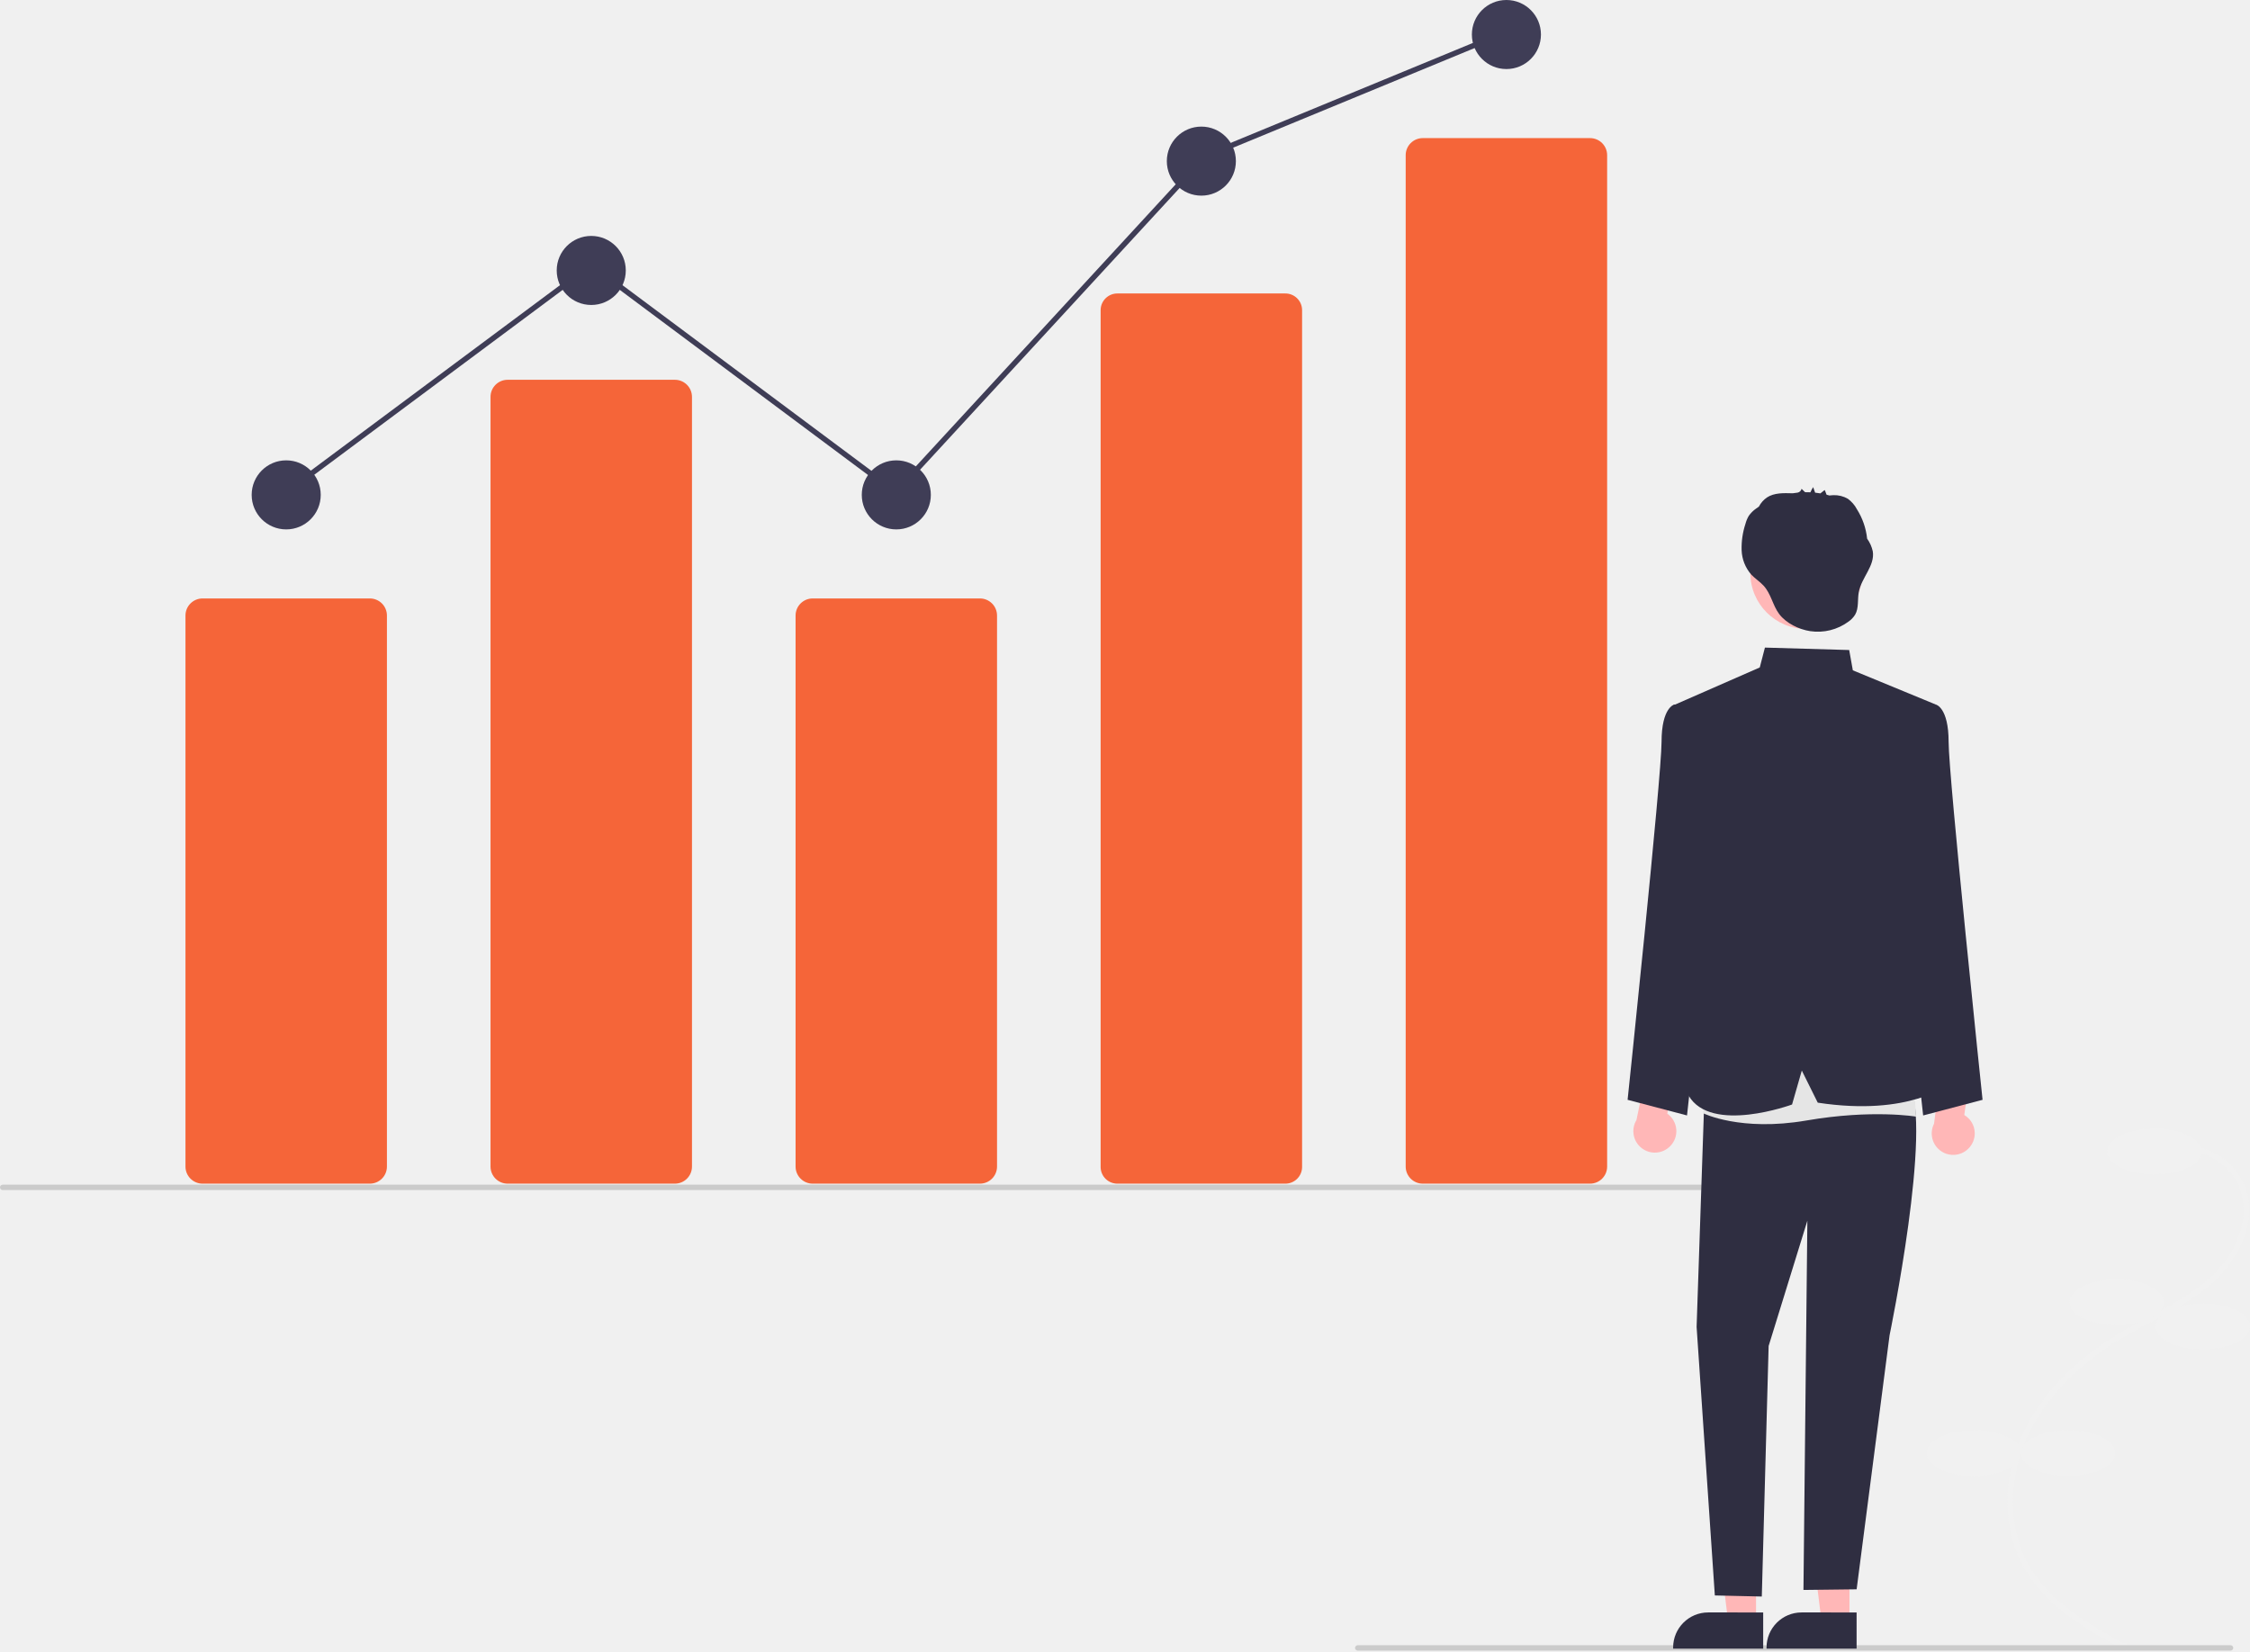
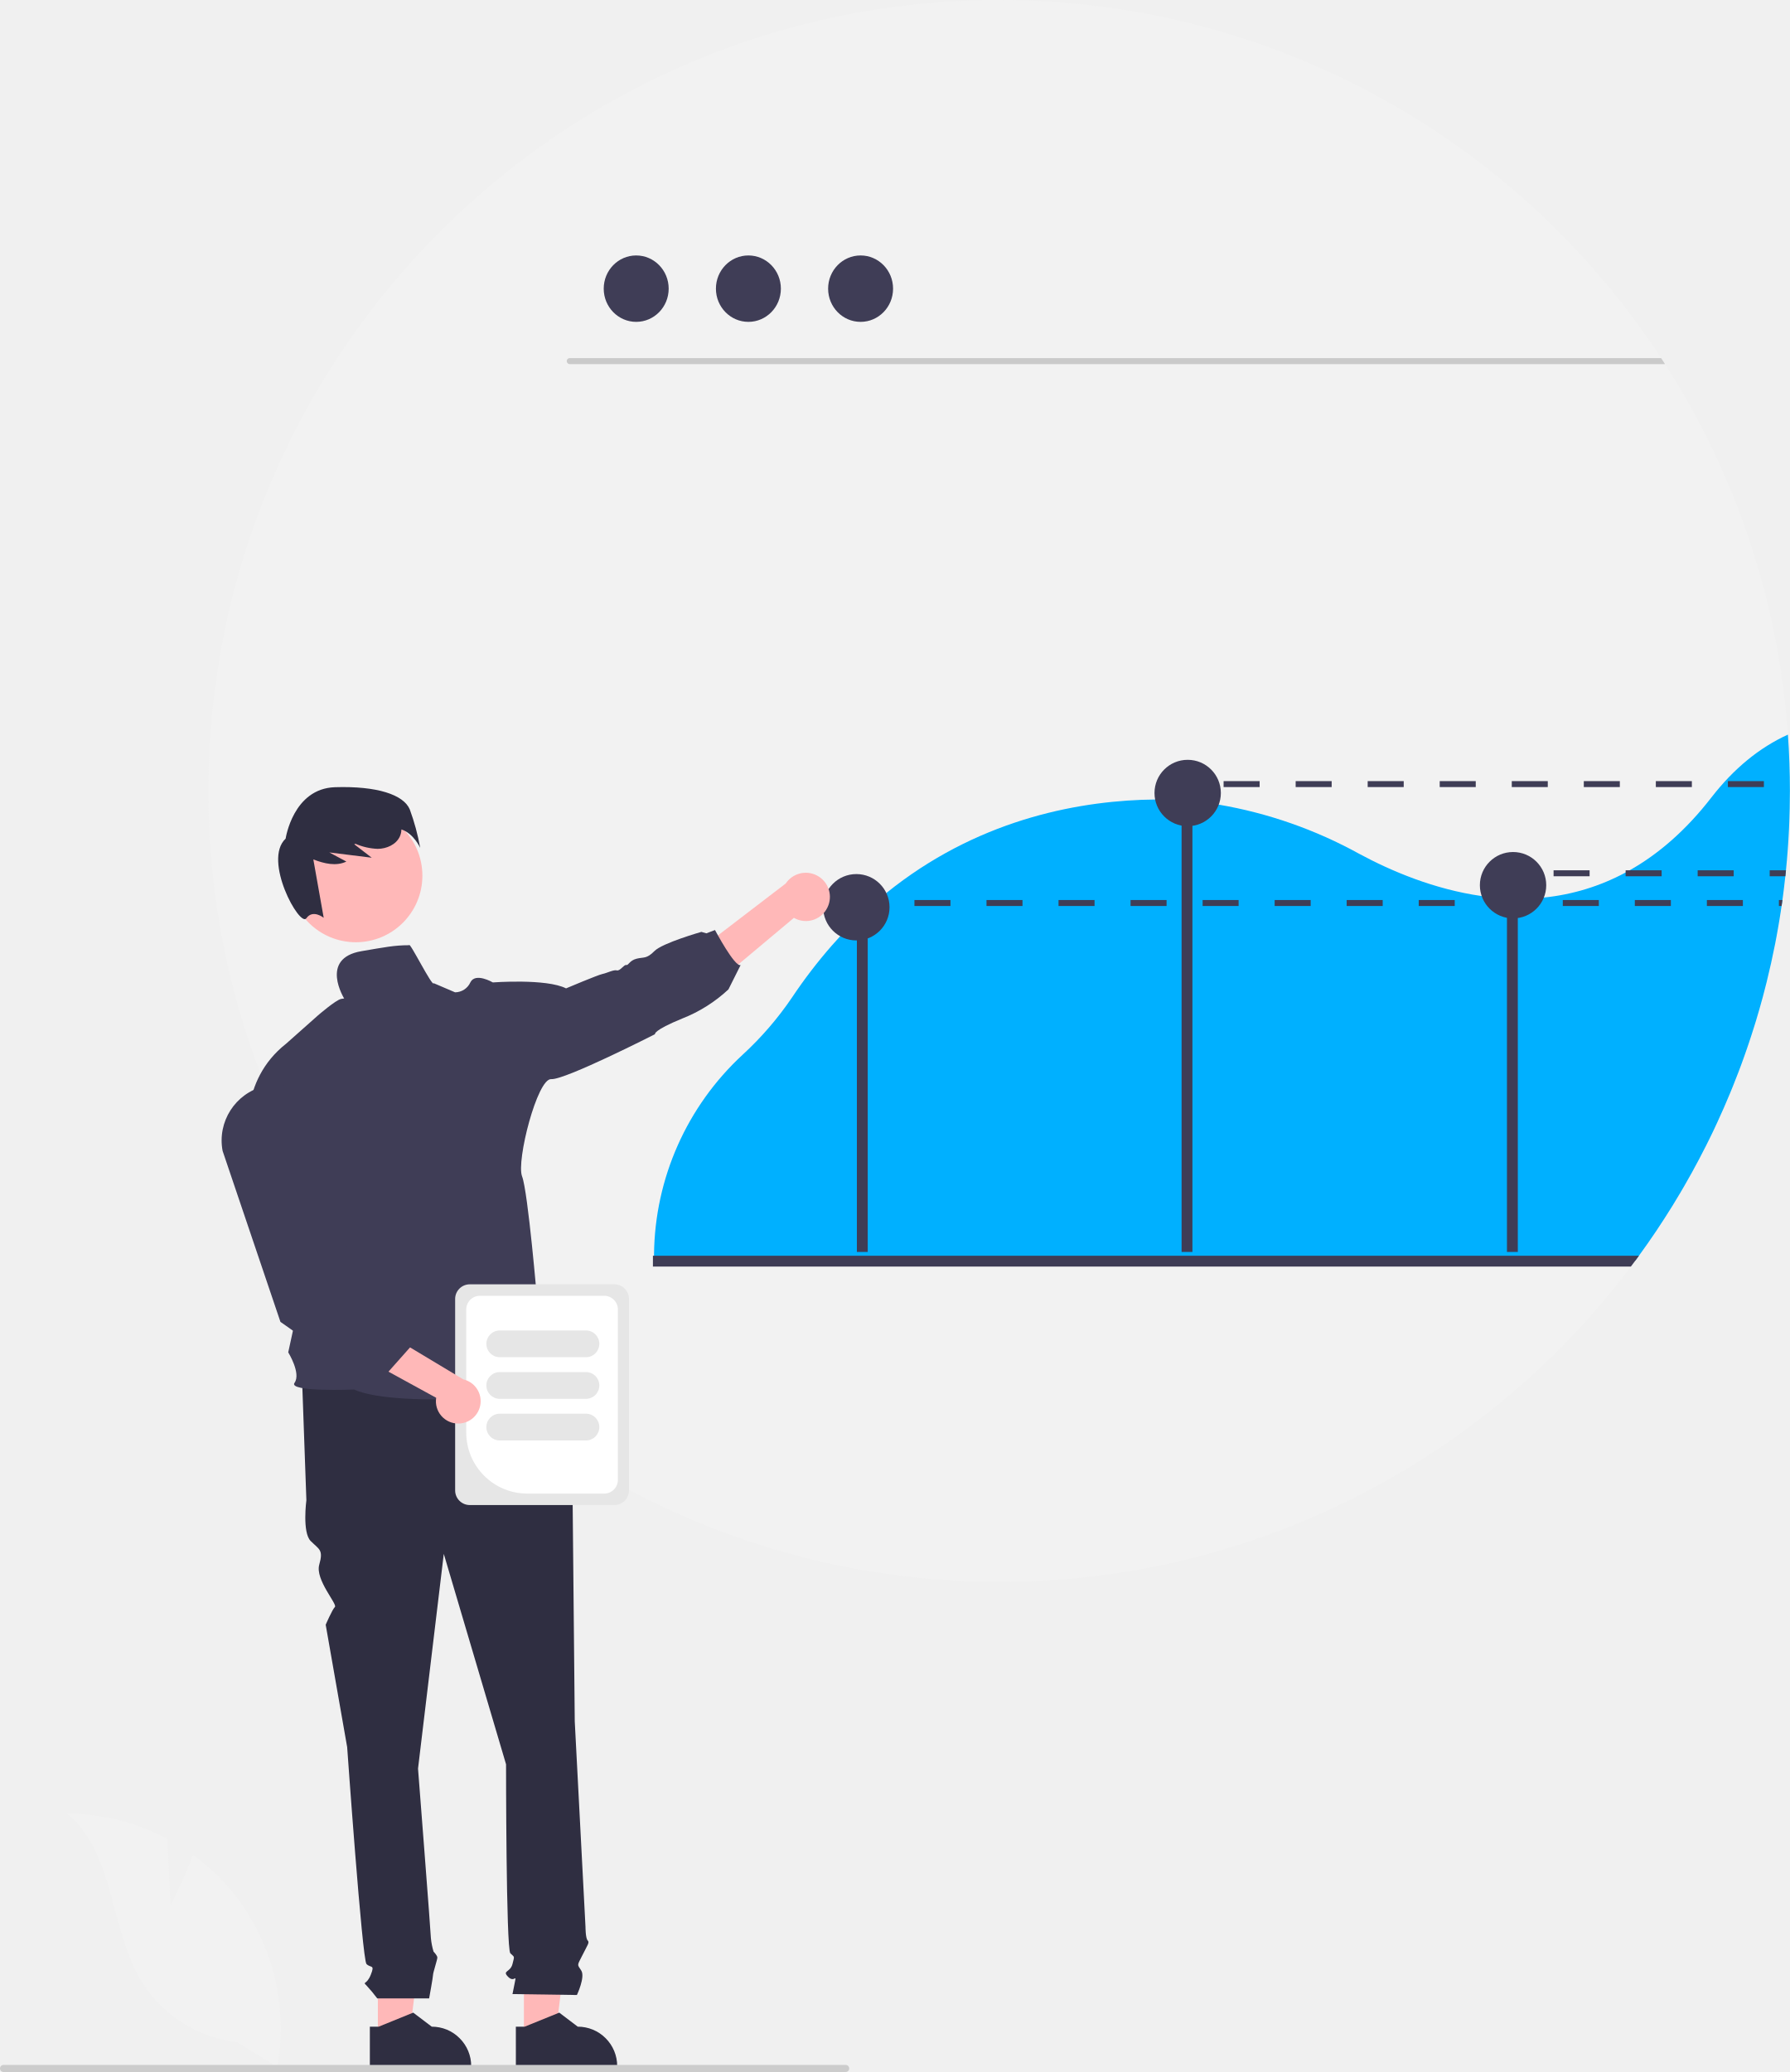
- <svg xmlns="http://www.w3.org/2000/svg" data-name="Layer 1" width="835.213" height="613.098" viewBox="0 0 835.213 613.098">
-   <path d="M970.8,754.84l.951-1.759c-12.753-6.897-28.626-15.481-36.916-29.567-8.172-13.886-8.356-32.743-.479-49.211,6.704-14.016,19.018-26.572,35.611-36.313,3.273-1.921,6.709-3.742,10.031-5.503,8.031-4.256,16.336-8.658,23.184-14.903,9.432-8.601,16.568-23.035,11.249-35.891a23.856,23.856,0,0,0-20.677-14.467l-.113,1.997a21.861,21.861,0,0,1,18.948,13.248c4.943,11.947-1.839,25.505-10.754,33.636-6.661,6.074-14.852,10.415-22.773,14.613-3.342,1.771-6.797,3.603-10.108,5.546-16.938,9.943-29.526,22.798-36.403,37.174-8.16,17.061-7.946,36.637.559,51.089C941.685,739.095,957.828,747.826,970.8,754.84Z" transform="translate(-181.3664 -141.7423)" fill="#f1f1f1" />
-   <ellipse cx="799.713" cy="427.525" rx="17.5" ry="8.5" fill="#f1f1f1" />
-   <ellipse cx="785.713" cy="483.525" rx="17.5" ry="8.5" fill="#f1f1f1" />
-   <ellipse cx="817.713" cy="492.525" rx="17.5" ry="8.5" fill="#f1f1f1" />
-   <ellipse cx="767.713" cy="539.525" rx="17.5" ry="8.5" fill="#f1f1f1" />
-   <ellipse cx="732.713" cy="539.525" rx="17.5" ry="8.5" fill="#f1f1f1" />
-   <path d="M318.653,581.226H256.558a6.349,6.349,0,0,1-6.342-6.342V370.286a6.349,6.349,0,0,1,6.342-6.342h62.095a6.349,6.349,0,0,1,6.342,6.342V574.884A6.349,6.349,0,0,1,318.653,581.226Z" transform="translate(-181.3664 -141.7423)" fill="#f56539" />
-   <path d="M431.89,581.226H369.795a6.349,6.349,0,0,1-6.342-6.342V289.097a6.349,6.349,0,0,1,6.342-6.342h62.095a6.349,6.349,0,0,1,6.342,6.342V574.884A6.349,6.349,0,0,1,431.89,581.226Z" transform="translate(-181.3664 -141.7423)" fill="#f56539" />
-   <path d="M545.128,581.226H483.033a6.349,6.349,0,0,1-6.342-6.342V370.286a6.349,6.349,0,0,1,6.342-6.342h62.095a6.349,6.349,0,0,1,6.342,6.342V574.884A6.349,6.349,0,0,1,545.128,581.226Z" transform="translate(-181.3664 -141.7423)" fill="#f56539" />
-   <path d="M658.365,581.226H596.27a6.211,6.211,0,0,1-6.342-6.055V256.761a6.211,6.211,0,0,1,6.342-6.055h62.095a6.211,6.211,0,0,1,6.342,6.055V575.171A6.211,6.211,0,0,1,658.365,581.226Z" transform="translate(-181.3664 -141.7423)" fill="#f56539" />
-   <path d="M771.603,581.226H709.508a6.349,6.349,0,0,1-6.342-6.342V199.362a6.349,6.349,0,0,1,6.342-6.342h62.095a6.349,6.349,0,0,1,6.342,6.342V574.884A6.349,6.349,0,0,1,771.603,581.226Z" transform="translate(-181.3664 -141.7423)" fill="#f56539" />
-   <circle cx="106.239" cy="183.744" r="12.819" fill="#3f3d56" />
-   <circle cx="219.476" cy="100.418" r="12.819" fill="#3f3d56" />
-   <circle cx="332.714" cy="183.744" r="12.819" fill="#3f3d56" />
-   <circle cx="445.951" cy="59.824" r="12.819" fill="#3f3d56" />
-   <circle cx="559.189" cy="12.819" r="12.819" fill="#3f3d56" />
-   <path d="M844.366,583.607h-662a1,1,0,1,1,0-2h662a1,1,0,0,1,0,2Z" transform="translate(-181.3664 -141.7423)" fill="#cbcbcb" />
-   <path d="M1009.366,754.607h-324a1,1,0,0,1,0-2h324a1,1,0,0,1,0,2Z" transform="translate(-181.3664 -141.7423)" fill="#cbcbcb" />
-   <path d="M801.302,567.353a7.93,7.93,0,0,0-1.034-12.116l3.932-17.69-10.167-5.011-5.201,25.059a7.973,7.973,0,0,0,12.471,9.757Z" transform="translate(-181.3664 -141.7423)" fill="#ffb7b7" />
-   <path d="M912.485,567.741a7.93,7.93,0,0,0-1.969-11.999l2.551-17.941-10.524-4.21-3.247,25.386a7.973,7.973,0,0,0,13.189,8.763Z" transform="translate(-181.3664 -141.7423)" fill="#ffb7b7" />
-   <polygon points="651.862 602.078 641.494 602.077 636.562 562.087 651.864 562.088 651.862 602.078" fill="#ffb7b7" />
-   <path d="M835.873,753.87l-33.43-.001v-.423a13.013,13.013,0,0,1,13.012-13.012h.001l20.418.001Z" transform="translate(-181.3664 -141.7423)" fill="#2f2e41" />
-   <polygon points="686.535 602.078 676.167 602.077 671.235 562.087 686.537 562.088 686.535 602.078" fill="#ffb7b7" />
-   <path d="M870.546,753.87l-33.43-.001v-.423a13.013,13.013,0,0,1,13.012-13.012h.001l20.418.001Z" transform="translate(-181.3664 -141.7423)" fill="#2f2e41" />
-   <path d="M888.777,407.372l11.18-4.034s4.745,1.008,4.745,13.876,12.602,132.882,12.602,132.882l-22.054,5.807L882.784,442.04Z" transform="translate(-181.3664 -141.7423)" fill="#2f2e41" />
-   <path d="M814.07,407.372l-11.18-4.034s-4.745,1.008-4.745,13.876-12.602,132.882-12.602,132.882l22.054,5.807L820.063,442.04Z" transform="translate(-181.3664 -141.7423)" fill="#2f2e41" />
-   <path d="M814.214,544.249,811.158,634.401l6.766,99.724,17.432.403,2.537-93.025,14.377-46.512-1.45,137.092,19.739-.236,12.226-94.318s16.145-78.057,7.192-93.279l-41.232-13.711Z" transform="translate(-181.3664 -141.7423)" fill="#2f2e41" />
-   <path d="M814.55,533.386l-.995,21.687s13.911,6.923,38.364,2.706,40.706-1.437,40.706-1.437l-1.877-27.646Z" transform="translate(-181.3664 -141.7423)" fill="#e5e5e5" />
-   <path d="M802.446,403.658l32.154-14.09,1.918-7.38,31.28.906,1.352,7.539,30.808,12.704L886.383,450.535l1.392,33.202,16.926,60.512s-14.277,12.125-48.577,6.908L850.206,539.232l-3.62,12.612s-30.077,11.064-38.413-3.339L814.214,444.459Z" transform="translate(-181.3664 -141.7423)" fill="#2f2e41" />
-   <circle cx="670.507" cy="212.744" r="20.771" fill="#ffb7b7" />
-   <path d="M876.553,346.437a12.65,12.65,0,0,0-2.099-4.69,25.34,25.34,0,0,0-3.783-10.913,11.45,11.45,0,0,0-3.389-3.912,10.004,10.004,0,0,0-5.332-1.329c-.339-.006-.947.097-1.496.122-.351-.109-.705-.206-1.06-.297-.207-.461-.618-1.804-.732-1.713l-1.547,1.229c-.654-.114-1.312-.202-1.972-.272q-.36-1.028-.721-2.056a14.089,14.089,0,0,0-1.022,1.921q-.985-.048-1.972-.034l-1.315-1.263a1.855,1.855,0,0,1-1.451,1.421c-.605.062-1.208.143-1.808.24-.049-0-.098,0-.146-.001-3.239-.081-6.723-.226-9.431,1.552a9.293,9.293,0,0,0-3.002,3.408c-.332.225-.664.449-.986.688a10.78,10.78,0,0,0-2.778,2.754,11.677,11.677,0,0,0-1.229,2.978,28.551,28.551,0,0,0-1.415,9.754,14.476,14.476,0,0,0,3.558,9.034c1.389,1.492,3.155,2.594,4.545,4.085,2.864,3.069,3.401,7.35,5.85,10.597,2.591,3.435,7.319,5.695,11.472,6.343a19.163,19.163,0,0,0,14.275-3.56,8.832,8.832,0,0,0,2.431-2.548c1.441-2.493.83-5.627,1.366-8.456C872.367,356.214,877.428,351.763,876.553,346.437Z" transform="translate(-181.3664 -141.7423)" fill="#2f2e41" />
-   <polygon points="105.555 184.546 104.361 182.942 219.477 97.239 332.348 181.429 446.764 57.205 446.969 57.121 558.009 11.292 558.772 13.141 447.936 58.885 332.597 184.11 219.476 99.733 105.555 184.546" fill="#3f3d56" />
+ <svg xmlns="http://www.w3.org/2000/svg" data-name="Layer 1" width="602.107" height="696.919" viewBox="0 0 602.107 696.919">
+   <path d="M901.053,367.541q0,2.97-.07,5.93c-.02,1.29-.06,2.58-.11,3.87-.01.37-.02.73-.04,1.1q-.045,1.065-.09,2.1-.33,6.915-1.02,13.73c-.02.22-.04.44-.06.65-.05.45-.09.9-.15,1.35-.14,1.35-.29,2.7-.46,4.03-.11.9-.22,1.79-.34,2.69-.06.43-.12.86-.17,1.28-.07.47-.13.93-.2,1.39-.03.2-.06.4-.09.61-.1.68-.2,1.37-.31,2.05-.13.89-.27,1.77-.42,2.66q-.21,1.32-.45,2.64c-.15.88-.31,1.76-.47,2.64-.16.89-.33,1.77-.5,2.65q-1.29,6.54-2.88,12.97-.63,2.505-1.29,5-1.095,4.05-2.31,8.06c-.23.74-.46,1.48-.69,2.21-.26.84-.53,1.68-.8,2.51-.27.84-.54,1.67-.82,2.5-.28.83-.56,1.66-.85,2.49-.28.82-.57,1.65-.87,2.47-.29.83-.59,1.65-.89,2.47-.31.82-.61,1.64-.92,2.45q-.93,2.46-1.91,4.87c-.32.81-.65,1.62-.99,2.42q-1.995,4.83-4.18,9.55c-.32.7-.64,1.4-.97,2.09-.22.46-.43.91-.65,1.37-.37.76-.73,1.51-1.1,2.26-.37.76-.75,1.53-1.14,2.3q-1.155,2.28-2.35,4.55c-.79,1.51-1.6,3.02-2.43,4.51s-1.67,2.98-2.52,4.45c-.43.74-.86,1.48-1.29,2.21q-2.595,4.395-5.36,8.69-2.745,4.275-5.67,8.45c-.97,1.39-1.96,2.78-2.96,4.15-.4.55-.8,1.09-1.2,1.63-.49.68-1,1.35-1.51,2.02a265.809,265.809,0,0,1-382.97,44.18q-4.38-3.66-8.6-7.5a267.376,267.376,0,0,1-46.71-55.98c-1.61-2.59-3.19-5.21-4.71-7.85a264.766,264.766,0,0,1-35.51-132.87c0-146.91,119.09-266,266-266a265.777,265.777,0,0,1,222.68,120.44c.44.67.88,1.35,1.32,2.03a264.422,264.422,0,0,1,41.33,124.62Q901.058,357.991,901.053,367.541Z" transform="translate(-298.9467 -101.5407)" fill="#f2f2f2" />
+   <path d="M859.053,224.011h-368.45a1.015,1.015,0,0,1,0-2.03h367.13C858.173,222.651,858.613,223.331,859.053,224.011Z" transform="translate(-298.9467 -101.5407)" fill="#cacaca" />
+   <ellipse cx="214.01" cy="97.09" rx="10.925" ry="11.169" fill="#3f3d56" />
+   <ellipse cx="251.753" cy="97.09" rx="10.925" ry="11.169" fill="#3f3d56" />
+   <ellipse cx="289.495" cy="97.09" rx="10.925" ry="11.169" fill="#3f3d56" />
+   <path d="M900.383,348.631c-9.61,4.37-18.22,11.43-25.74,21.14-8.69,11.23-18,19.14-27.51,24.5-.45.25-.89.49-1.34.73a73.528,73.528,0,0,1-27.51,8.43,83.499,83.499,0,0,1-8.76.42c-1.22-.01-2.44-.04-3.65-.1-2.87-.14-5.71-.42-8.5-.82-16.02-2.28-30.51-8.44-41.24-14.23a150.088,150.088,0,0,0-47.21-16.52q-4.44-.735-8.86-1.15c-1.22-.12-2.43-.21-3.64-.29q-4.455-.3-8.9-.28c-1.52.01-3.03.04-4.55.1-25.54,1-58.85,8.28-88.72,33.71-.4.34-.79.68-1.19,1.02-.37.32-.74.65-1.11.98a149.143,149.143,0,0,0-13.34,13.47,169.09,169.09,0,0,0-13.2,17.25,110.056,110.056,0,0,1-16.64,19.3,92.677,92.677,0,0,0-29.82,67.12v.5c-.01.54-.01,1.09-.01,1.63h330.13c.4-.54.8-1.08,1.19-1.63,1-1.37,1.99-2.76,2.96-4.15q2.925-4.17,5.67-8.45,2.775-4.29,5.36-8.69c.43-.73.86-1.47,1.29-2.21.85-1.47,1.69-2.96,2.52-4.45s1.64-3,2.43-4.51q1.2-2.265,2.35-4.55c.39-.77.77-1.54,1.14-2.3.37-.75.73-1.5,1.1-2.26.22-.46.43-.91.65-1.37.33-.69.65-1.39.97-2.09q2.19-4.725,4.18-9.55c.34-.8.67-1.61.99-2.42q.975-2.415,1.91-4.87c.31-.81.61-1.63.92-2.45.3-.82.6-1.64.89-2.47.3-.82.59-1.65.87-2.47.29-.83.57-1.66.85-2.49.28-.83.55-1.66.82-2.5.27-.83.54-1.67.8-2.51.23-.73.46-1.47.69-2.21q1.215-4.005,2.31-8.06.66-2.49,1.29-5,1.59-6.42,2.88-12.97c.17-.88.34-1.76.5-2.65.16-.88.32-1.76.47-2.64q.24-1.32.45-2.64c.15-.89.29-1.77.42-2.66.11-.68.21-1.37.31-2.05.03-.21.06-.41.09-.61.07-.47.13-.93.19-1.39.06-.43.12-.86.18-1.28.12-.9.23-1.79.34-2.69.17-1.33.32-2.68.46-4.03h.01c.04-.45.09-.9.14-1.35.02-.21.04-.43.06-.65q.69-6.81,1.02-13.73.045-1.035.09-2.1c.02-.37.03-.73.04-1.1.05-1.29.09-2.58.11-3.87q.075-2.955.07-5.93Q901.053,358.001,900.383,348.631Z" transform="translate(-298.9467 -101.5407)" fill="#00b0ff" />
+   <rect x="288.244" y="314.155" width="3.648" height="106.939" fill="#3f3d56" />
+   <rect x="397.473" y="264.211" width="3.648" height="156.883" fill="#3f3d56" />
+   <rect x="506.927" y="297.047" width="3.648" height="124.047" fill="#3f3d56" />
+   <circle cx="399.522" cy="266.726" r="11.161" fill="#3f3d56" />
+   <circle cx="508.976" cy="297.737" r="11.161" fill="#3f3d56" />
+   <circle cx="288.069" cy="305.155" r="11.161" fill="#3f3d56" />
+   <path d="M850.263,523.911c-.4.55-.8,1.09-1.2,1.63-.49.68-1,1.35-1.51,2.02h-328.97v-3.65Z" transform="translate(-298.9467 -101.5407)" fill="#3f3d56" />
+   <polygon points="127.115 685.125 137.686 685.125 142.715 644.349 127.113 644.35 127.115 685.125" fill="#ffb8b8" />
+   <path d="M453.563,787.101a13.14,13.14,0,0,0-4.3-2.89,13.412,13.412,0,0,0-5.08-1l-6.23-4.72-.33.13-11.28,4.59h-2.98v13.7h34.09v-.43A13.16,13.16,0,0,0,453.563,787.101Z" transform="translate(-298.9467 -101.5407)" fill="#2f2e41" />
+   <polygon points="176.228 685.125 186.799 685.125 191.828 644.349 176.226 644.35 176.228 685.125" fill="#ffb8b8" />
+   <path d="M502.683,787.101a13.077,13.077,0,0,0-4.31-2.89,13.336,13.336,0,0,0-5.08-1l-6.22-4.72-.34.14-11.28,4.58h-2.98l.01,13.7h34.08v-.43A13.192,13.192,0,0,0,502.683,787.101Z" transform="translate(-298.9467 -101.5407)" fill="#2f2e41" />
+   <path d="M483.625,563.522,400.566,565.689l1.444,40.446s-1.444,10.834,1.444,13.723,4.333,2.889,2.889,7.945,6.187,13.313,5.26,14.24-3.094,5.983-3.094,5.983l7.222,41.168s5.056,71.503,6.5,72.947,2.889,0,1.444,3.611-2.889,2.167-1.444,3.611a53.192,53.192,0,0,1,3.611,4.333h17.462s1.317-7.222,1.317-7.945,1.444-5.056,1.444-5.778-1.277-1.999-1.277-1.999a23.761,23.761,0,0,1-.89-4.501c0-1.444-4.333-57.058-4.333-57.058l8.667-72.225,20.945,70.78s0,62.113,1.444,63.558,1.444.722.722,3.611-3.611,2.167-1.444,4.333,2.889-1.444,2.167,2.167l-.722,3.611,21.667.31s2.889-6.088,1.444-8.255-1.358-1.575.404-5.121,2.485-4.268,1.762-4.99-.722-4.564-.722-4.564l-3.611-69.106s-.722-72.947-.722-75.114a7.204,7.204,0,0,1,.6-3.249v-2.941l-2.767-10.421Z" transform="translate(-298.9467 -101.5407)" fill="#2f2e41" />
+   <path d="M577.621,405.998a8.065,8.065,0,0,1-11.61,4.261l-36.054,30.205-1.959-14.764,35.264-26.995a8.109,8.109,0,0,1,14.359,7.293Z" transform="translate(-298.9467 -101.5407)" fill="#ffb8b8" />
+   <circle cx="119.696" cy="294.534" r="22.39" fill="#ffb8b8" />
+   <path d="M436.794,373.792c-2.084-4.968-11.017-7.918-25.153-7.474s-16.611,17.301-16.611,17.301c-7.786,7.257,4.784,29.914,6.965,26.79,2.181-3.124,5.842-.171,5.842-.171l-3.489-19.627c3.685,1.418,7.648,2.369,11.114.718l-5.743-3.071,14.278,1.777-5.888-4.53c.143-.047.285-.096.428-.144a20.924,20.924,0,0,0,7.46,1.694c3.002-.022,6.192-1.429,7.45-4.155a6.139,6.139,0,0,0,.533-2.376c4.139,1.344,6.313,6.193,6.313,6.193A76.403,76.403,0,0,0,436.794,373.792Z" transform="translate(-298.9467 -101.5407)" fill="#2f2e41" />
+   <path d="M436.565,419.465c-5,0-8.22.69-16,2-14.36,2.42-5.76,16.065-5.76,16.065s.65-.33-1.11,0-7.76,5.52-7.76,5.52l-10.73,9.53c-16.17,12.69-12.55,32.49-12.55,32.49l23.58,23.73-10.33,47.61s4.39,7.07,2.12,10.24,20,2.26,20,2.26c15.37,6.85,69.52,1.06,69.52,1.06-.75-1.96-8-17.15-8-17.15,3.15-5.44.15-13.3.15-13.3s-3.13-37.18-5.13-42.32,5.12-32.99,9.8-32.69,34.91-15.12,34.91-15.12-.76-1.21,9.22-5.29a48.911,48.911,0,0,0,15.49-9.77l4.1-8.19c-1.97.76-8.62-11.78-8.62-11.78l-2.9,1.105-1.68-.485s-13.11,3.73-15.79,6.45-3.58,1.96-6,2.57-2.72,2.31-3.48,2.12-2.11,2.11-3.17,1.81-3.33.91-4.84,1.21-12.24,4.84-12.24,4.84c-6.64-3.36-24.64-2-24.64-2s-5.89-3.47-7.56,0a5.69,5.69,0,0,1-5.13,3.33l-7.18-3.07C444.438,433.763,436.606,417.887,436.565,419.465Z" transform="translate(-298.9467 -101.5407)" fill="#3f3d56" />
+   <path d="M356.278,742.531l-.998-22.434a72.455,72.455,0,0,0-33.796-8.555c16.231,13.27,14.203,38.851,25.208,56.697a43.582,43.582,0,0,0,31.959,20.14l13.583,8.316A73.03,73.03,0,0,0,376.842,737.516a70.543,70.543,0,0,0-12.964-12.046C360.624,734.048,356.278,742.531,356.278,742.531Z" transform="translate(-298.9467 -101.5407)" fill="#f2f2f2" />
+   <path d="M298.947,797.269a1.186,1.186,0,0,0,1.19,1.19h283.29a1.19,1.19,0,1,0,0-2.38h-283.29A1.187,1.187,0,0,0,298.947,797.269Z" transform="translate(-298.9467 -101.5407)" fill="#ccc" />
+   <rect x="289.494" y="302.729" width="6" height="2" fill="#3f3d56" />
+   <path d="M606.553,404.271v2h12.12v-2Zm24.24,0v2h12.11v-2Zm24.23,0v2h12.12v-2Zm24.23,0v2h12.12v-2Zm24.24,0v2h12.11v-2Zm24.23,0v2h12.12v-2Zm24.23,0v2h12.12v-2Zm24.24,0v2h12.11v-2Zm24.23,0v2h12.12v-2Zm24.23,0v2h12.12v-2Zm24.23,0v2h12.12v-2Zm24.24,0v2h12.11v-2Zm24.23,0v2h.9c.03-.21.06-.41.09-.61.07-.46.13-.92.2-1.39Z" transform="translate(-298.9467 -101.5407)" fill="#3f3d56" />
+   <rect x="393.494" y="262.729" width="6" height="2" fill="#3f3d56" />
+   <path d="M710.553,364.271v2h12.12v-2Zm24.24,0v2h12.11v-2Zm24.23,0v2h12.12v-2Zm24.23,0v2h12.12v-2Zm24.24,0v2h12.11v-2Zm24.23,0v2h12.12v-2Zm24.23,0v2h12.12v-2Zm24.24,0v2h12.11v-2Z" transform="translate(-298.9467 -101.5407)" fill="#3f3d56" />
+   <rect x="504.494" y="292.729" width="6" height="2" fill="#3f3d56" />
+   <path d="M821.553,394.271v2h12.12v-2Zm24.24,0v2h12.11v-2Zm24.23,0v2h12.12v-2Zm24.23,0v2h5.27c.04-.45.09-.9.14-1.35.02-.21.04-.43.06-.65Z" transform="translate(-298.9467 -101.5407)" fill="#3f3d56" />
+   <path d="M452.053,602.85V538.44a4.923,4.923,0,0,1,4.917-4.917h48.643a4.923,4.923,0,0,1,4.917,4.917v64.409a4.923,4.923,0,0,1-4.917,4.917H456.97A4.923,4.923,0,0,1,452.053,602.85Z" transform="translate(-298.9467 -101.5407)" fill="#e6e6e6" />
+   <path d="M455.785,583.395V541.987a4.61,4.61,0,0,1,4.605-4.605h41.805a4.61,4.61,0,0,1,4.605,4.605v57.316a4.61,4.61,0,0,1-4.605,4.605H476.297A20.536,20.536,0,0,1,455.785,583.395Z" transform="translate(-298.9467 -101.5407)" fill="#fff" />
+   <path d="M462.553,553.541a4.505,4.505,0,0,1,4.5-4.5h29a4.5,4.5,0,1,1,0,9h-29A4.505,4.505,0,0,1,462.553,553.541Z" transform="translate(-298.9467 -101.5407)" fill="#e6e6e6" />
+   <path d="M462.553,567.541a4.505,4.505,0,0,1,4.5-4.5h29a4.5,4.5,0,1,1,0,9h-29A4.505,4.505,0,0,1,462.553,567.541Z" transform="translate(-298.9467 -101.5407)" fill="#e6e6e6" />
+   <path d="M462.553,581.541a4.505,4.505,0,0,1,4.5-4.5h29a4.5,4.5,0,1,1,0,9h-29A4.505,4.505,0,0,1,462.553,581.541Z" transform="translate(-298.9467 -101.5407)" fill="#e6e6e6" />
+   <path d="M453.202,580.349a7.483,7.483,0,0,1-7.528-8.659l-41.53-22.739,12.155-6.574,38.486,23.114a7.524,7.524,0,0,1-1.582,14.858Z" transform="translate(-298.9467 -101.5407)" fill="#ffb8b8" />
+   <path d="M429.053,563.541l-14.727-2.616-5.273-4.384-3.546-1.806-12.223-8.579-.036-.108-19.421-57.41a18.804,18.804,0,0,1,13.915-21.737h0a18.784,18.784,0,0,1,23.168,15.86l6.25,49.203,10.361,10.7,4.533.878,1.043,4.881,3.957,6.119Z" transform="translate(-298.9467 -101.5407)" fill="#3f3d56" />
</svg>
